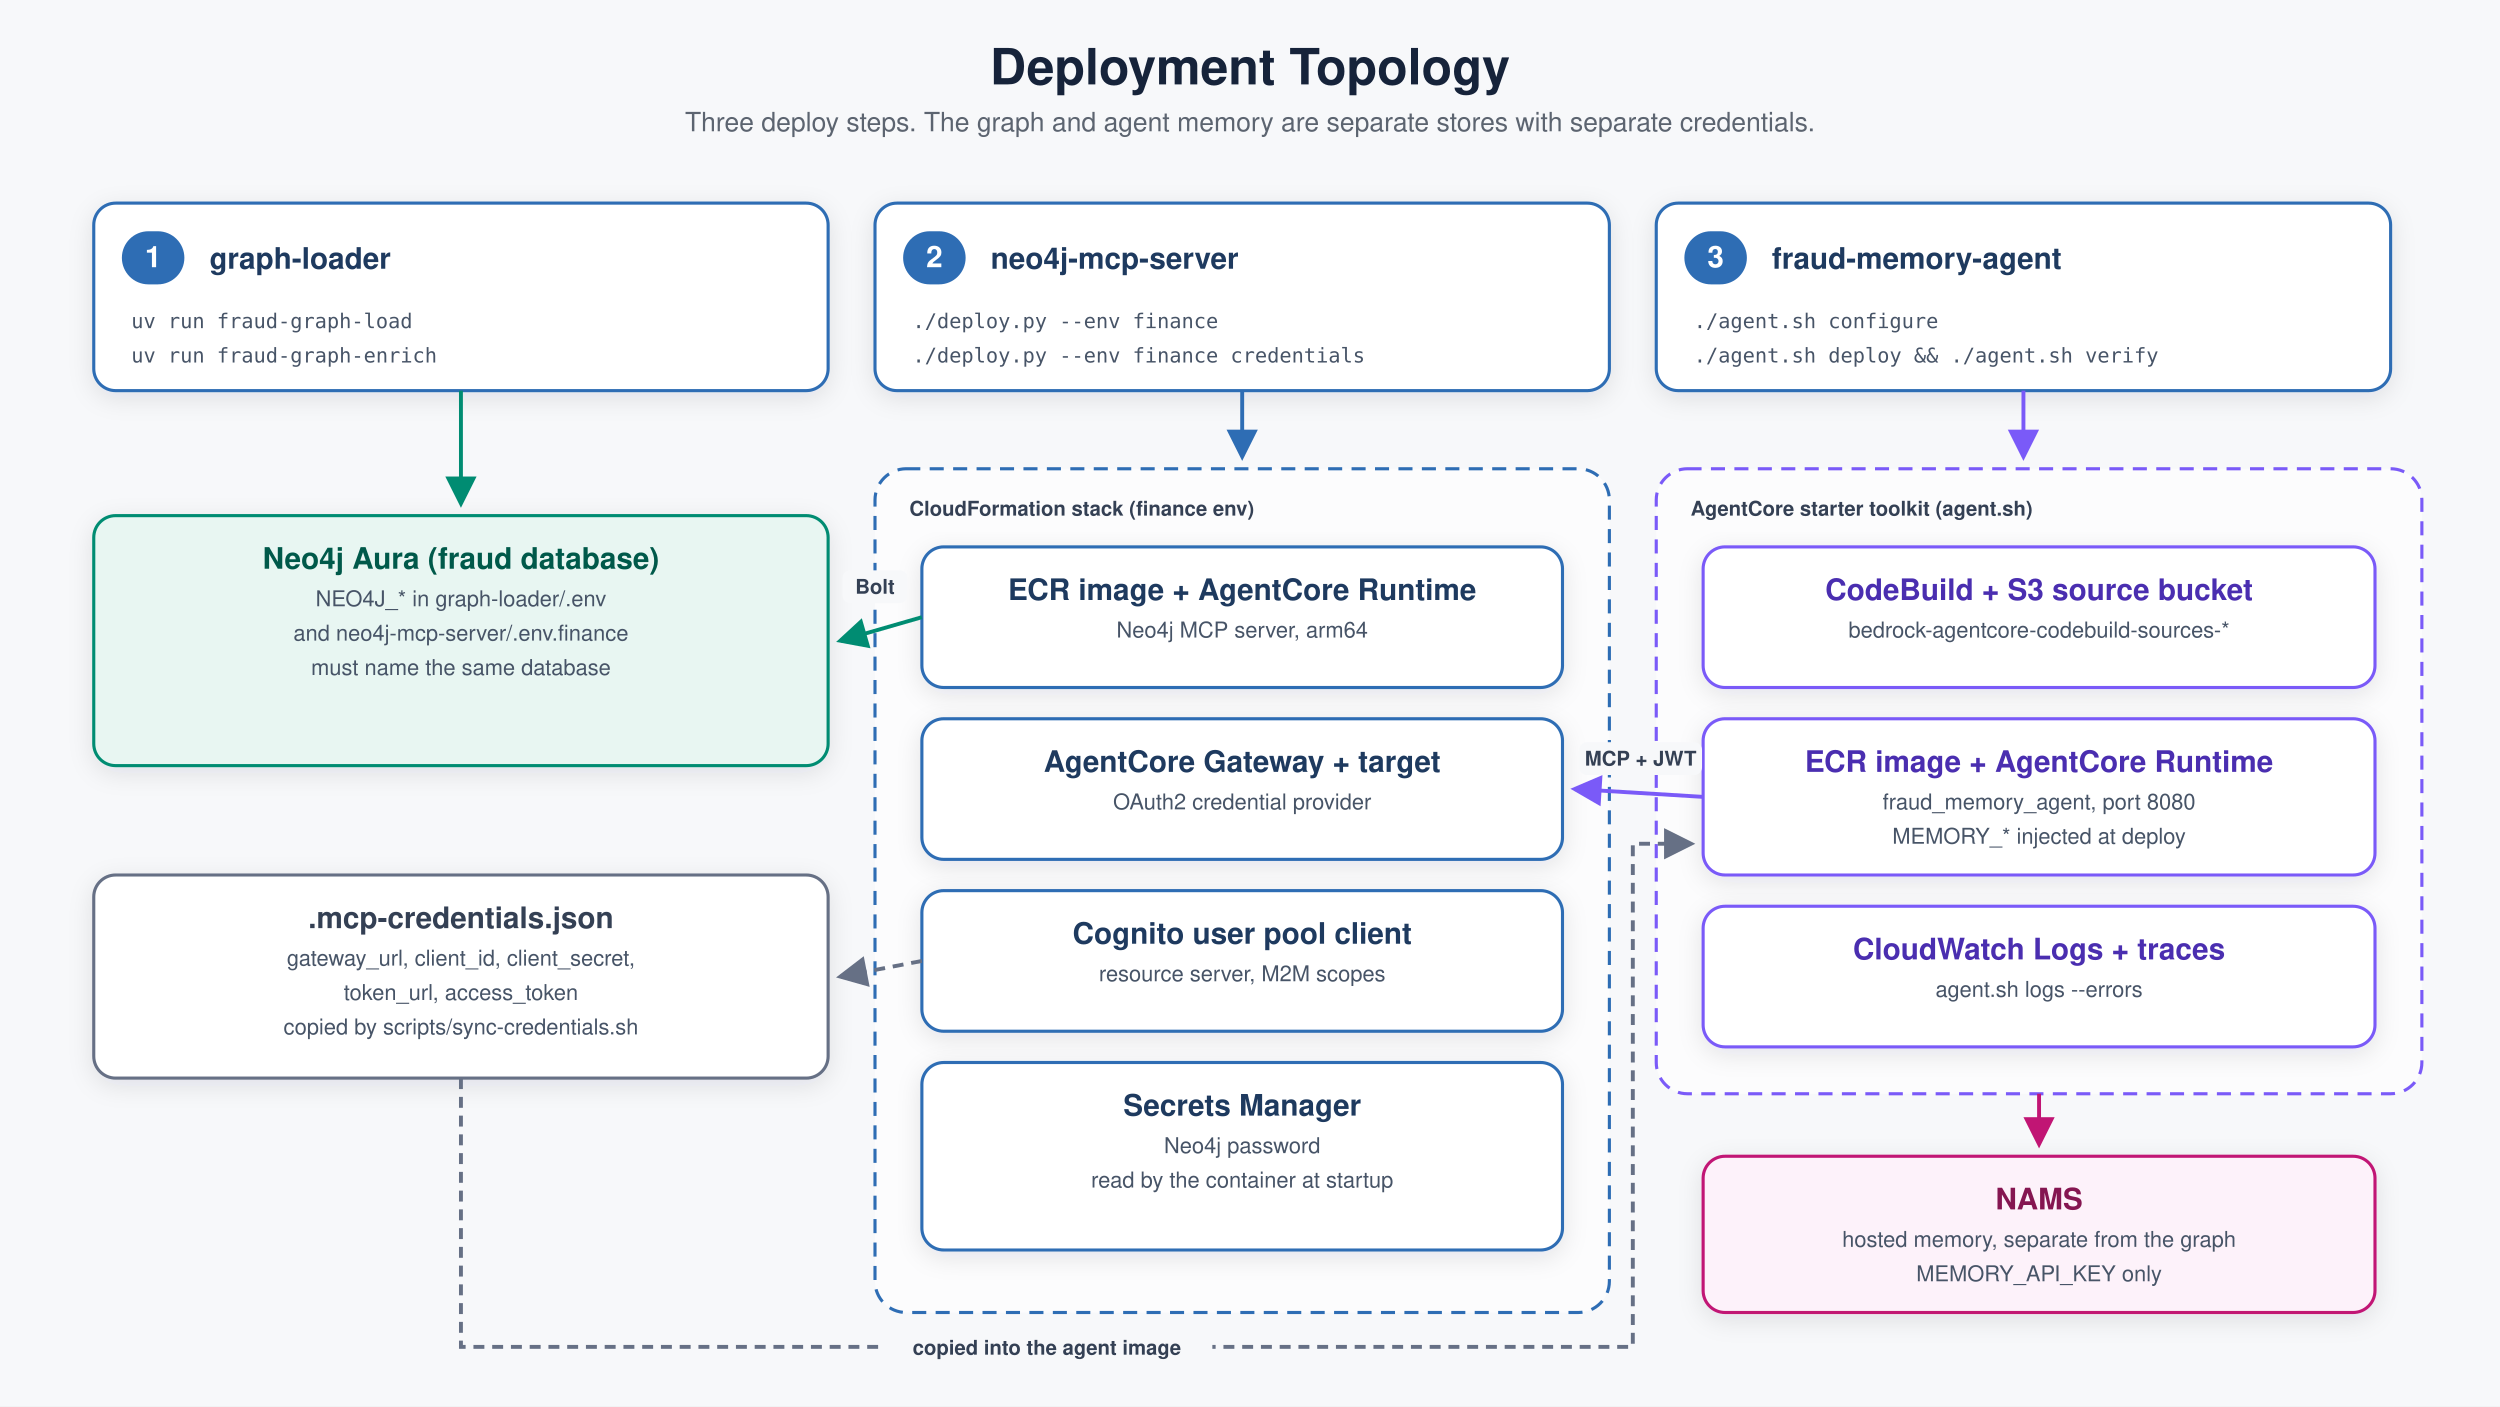
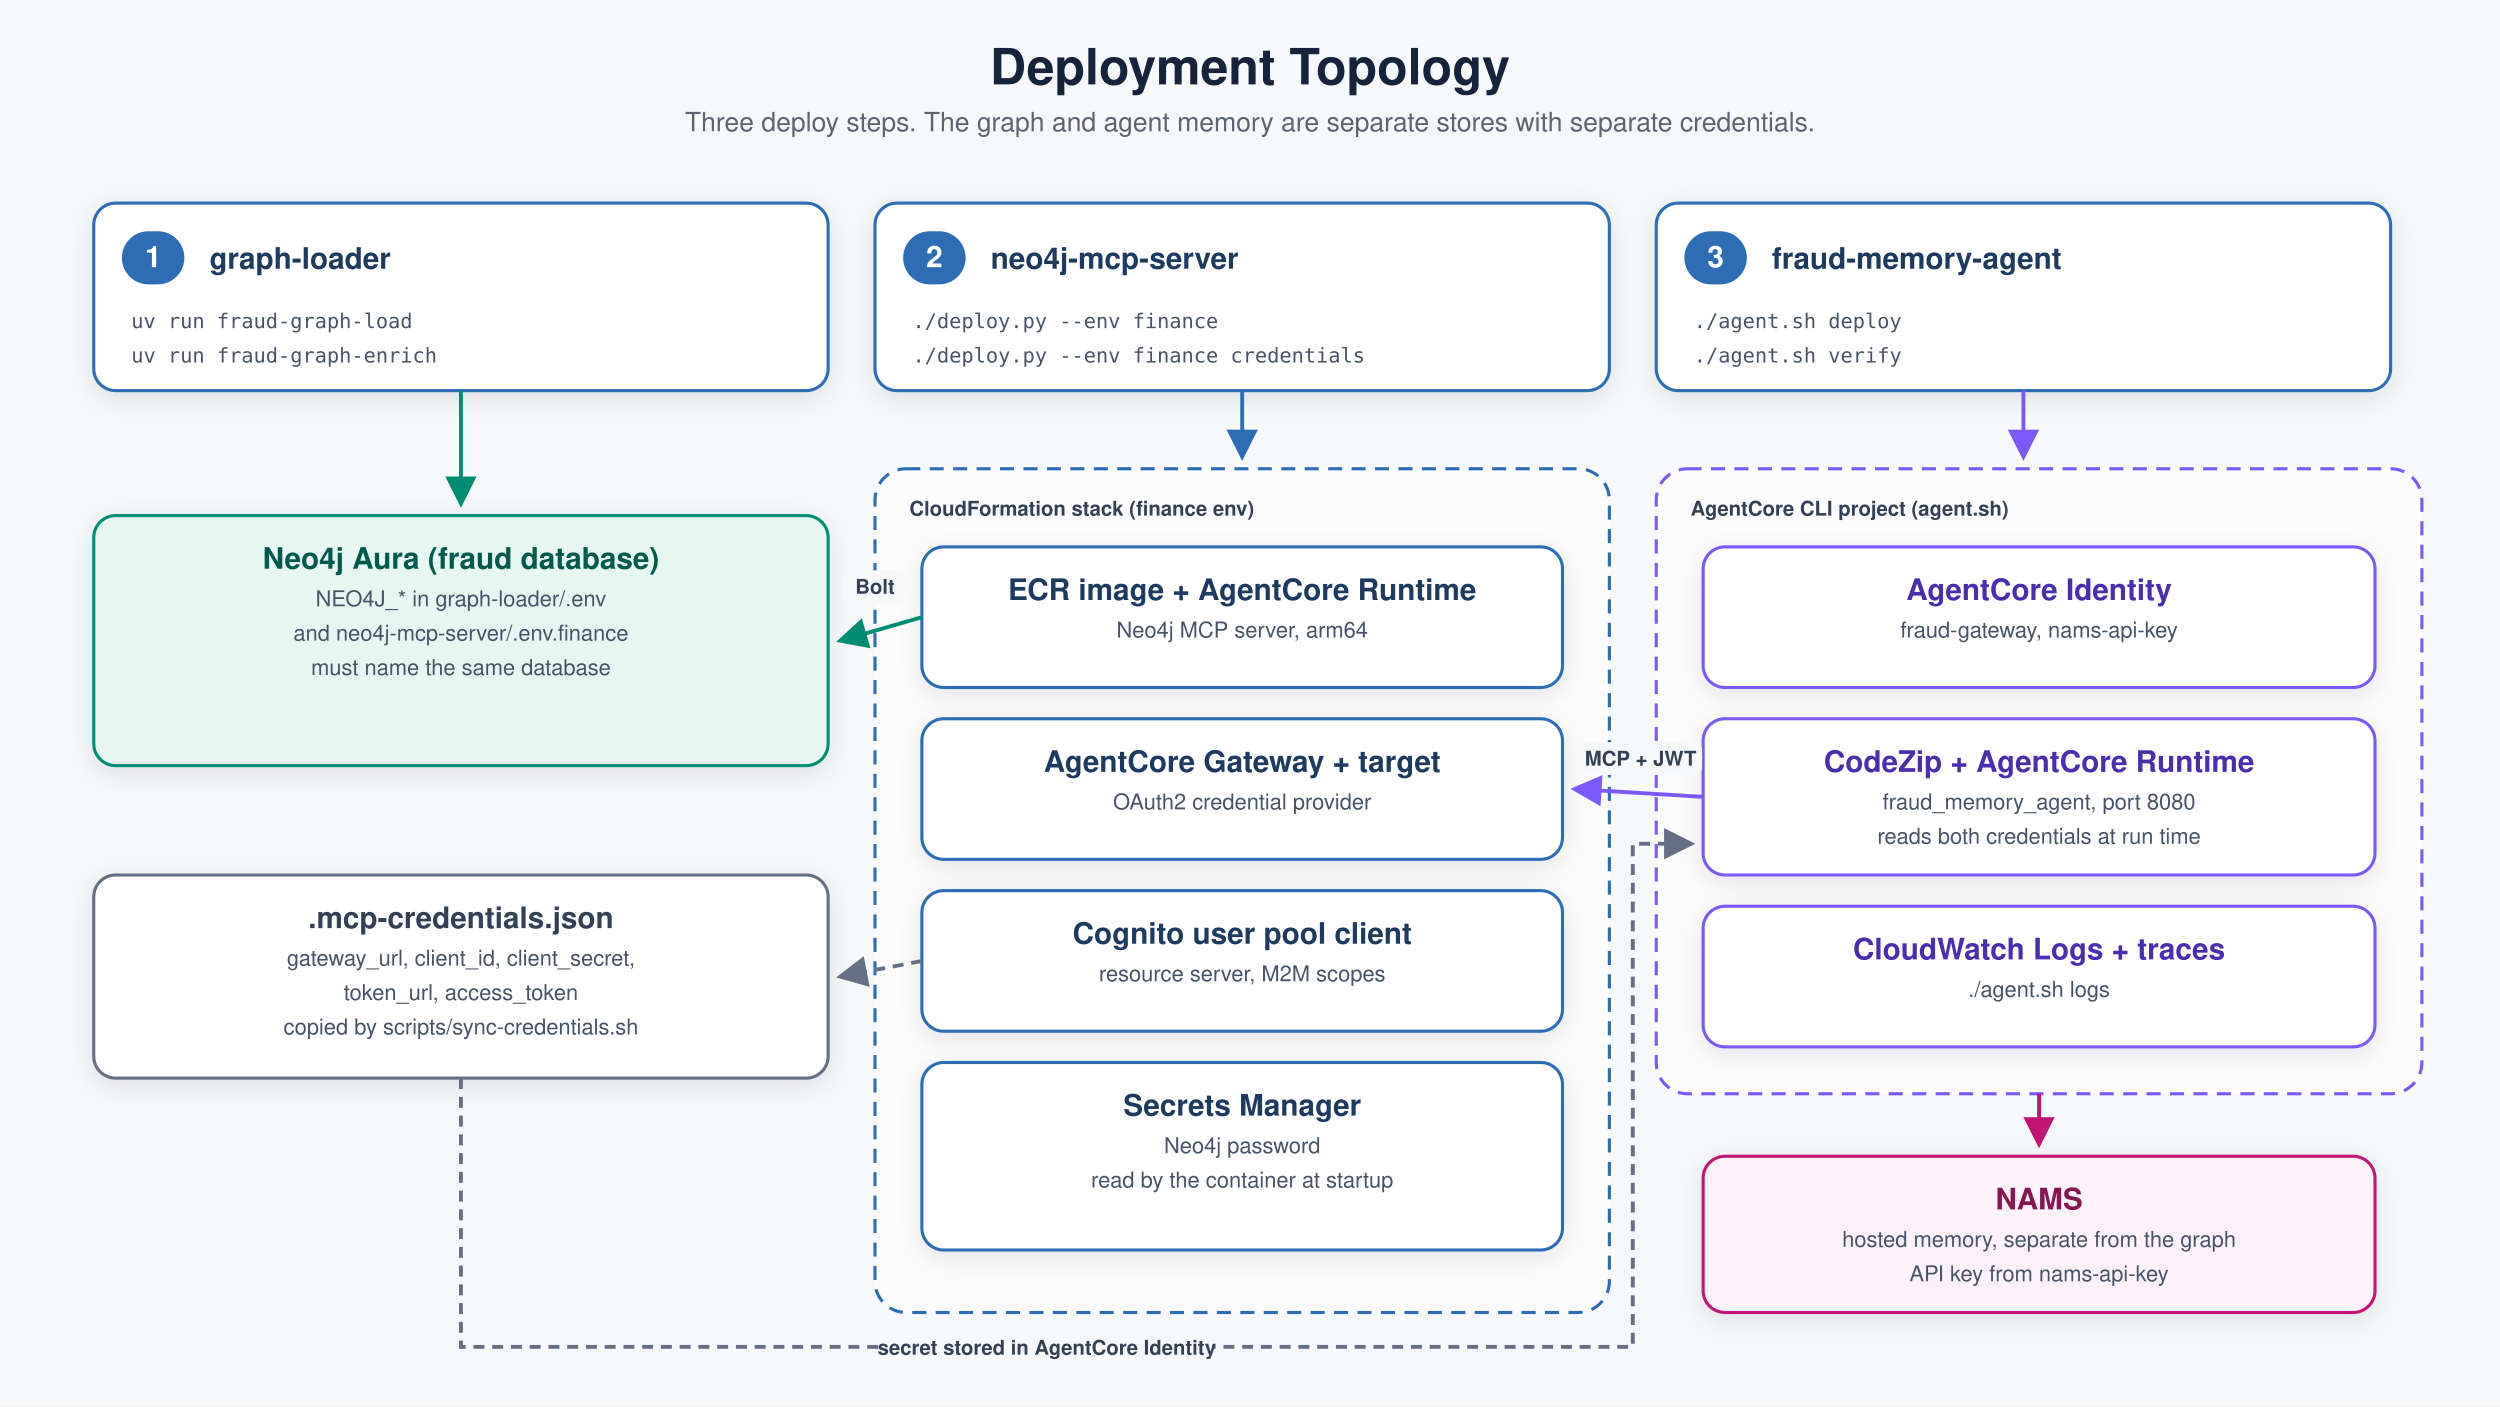
<svg xmlns="http://www.w3.org/2000/svg" width="1600" height="900" viewBox="0 0 1600 900" font-family="'Helvetica Neue', Helvetica, Arial, sans-serif">
  <style>
    .h1 { font-size: 32px; font-weight: 700; fill: #16233A; }
    .sub { font-size: 17px; fill: #5C6470; }
    .t { font-size: 19px; font-weight: 700; }
    .s { font-size: 14px; fill: #475467; }
    .m { font-size: 13px; fill: #475467; font-family: Menlo, Consolas, monospace; }
    .lbl { font-size: 13px; font-weight: 600; fill: #344054; }
  </style>
  <defs>
    <filter id="shadow" x="-15%" y="-15%" width="130%" height="140%">
      <feDropShadow dx="0" dy="4" stdDeviation="8" flood-color="#101828" flood-opacity="0.10" />
    </filter>
    <marker id="a-blue" viewBox="0 0 10 10" refX="8.5" refY="5" markerWidth="8" markerHeight="8" orient="auto-start-reverse">
      <path d="M0,0 L10,5 L0,10 Z" fill="#2E6DB4" />
    </marker>
    <marker id="a-teal" viewBox="0 0 10 10" refX="8.5" refY="5" markerWidth="8" markerHeight="8" orient="auto-start-reverse">
      <path d="M0,0 L10,5 L0,10 Z" fill="#008C72" />
    </marker>
    <marker id="a-orange" viewBox="0 0 10 10" refX="8.5" refY="5" markerWidth="8" markerHeight="8" orient="auto-start-reverse">
      <path d="M0,0 L10,5 L0,10 Z" fill="#D97706" />
    </marker>
    <marker id="a-purple" viewBox="0 0 10 10" refX="8.5" refY="5" markerWidth="8" markerHeight="8" orient="auto-start-reverse">
      <path d="M0,0 L10,5 L0,10 Z" fill="#7A5AF8" />
    </marker>
    <marker id="a-pink" viewBox="0 0 10 10" refX="8.5" refY="5" markerWidth="8" markerHeight="8" orient="auto-start-reverse">
      <path d="M0,0 L10,5 L0,10 Z" fill="#C11574" />
    </marker>
    <marker id="a-slate" viewBox="0 0 10 10" refX="8.5" refY="5" markerWidth="8" markerHeight="8" orient="auto-start-reverse">
      <path d="M0,0 L10,5 L0,10 Z" fill="#667085" />
    </marker>
  </defs>
  <rect width="1600" height="900" fill="#F7F8FA" />
  <text x="800" y="54" text-anchor="middle" class="h1">Deployment Topology</text>
  <text x="800" y="84" text-anchor="middle" class="sub">Three deploy steps. The graph and agent memory are separate stores with separate credentials.</text>
  <rect x="60" y="130" width="470" height="120" rx="14" fill="#FFFFFF" stroke="#2E6DB4" stroke-width="2" filter="url(#shadow)" />
  <rect x="78" y="148" width="40" height="34" rx="17" fill="#2E6DB4" />
  <text x="98" y="171" text-anchor="middle" class="t" fill="#FFFFFF">1</text>
  <text x="134" y="172" text-anchor="start" class="t" fill="#1E3A5F">graph-loader</text>
  <text x="84" y="210" text-anchor="start" class="m">uv run fraud-graph-load</text>
  <text x="84" y="232" text-anchor="start" class="m">uv run fraud-graph-enrich</text>
  <rect x="560" y="130" width="470" height="120" rx="14" fill="#FFFFFF" stroke="#2E6DB4" stroke-width="2" filter="url(#shadow)" />
  <rect x="578" y="148" width="40" height="34" rx="17" fill="#2E6DB4" />
  <text x="598" y="171" text-anchor="middle" class="t" fill="#FFFFFF">2</text>
  <text x="634" y="172" text-anchor="start" class="t" fill="#1E3A5F">neo4j-mcp-server</text>
  <text x="584" y="210" text-anchor="start" class="m">./deploy.py --env finance</text>
  <text x="584" y="232" text-anchor="start" class="m">./deploy.py --env finance credentials</text>
  <rect x="1060" y="130" width="470" height="120" rx="14" fill="#FFFFFF" stroke="#2E6DB4" stroke-width="2" filter="url(#shadow)" />
  <rect x="1078" y="148" width="40" height="34" rx="17" fill="#2E6DB4" />
  <text x="1098" y="171" text-anchor="middle" class="t" fill="#FFFFFF">3</text>
  <text x="1134" y="172" text-anchor="start" class="t" fill="#1E3A5F">fraud-memory-agent</text>
-   <text x="1084" y="210" text-anchor="start" class="m">./agent.sh configure</text>
-   <text x="1084" y="232" text-anchor="start" class="m">./agent.sh deploy &amp;&amp; ./agent.sh verify</text>
+   <text x="1084" y="210" text-anchor="start" class="m">./agent.sh deploy</text>
+   <text x="1084" y="232" text-anchor="start" class="m">./agent.sh verify</text>
  <rect x="60" y="330" width="470" height="160" rx="14" fill="#E8F6F2" stroke="#008C72" stroke-width="2" filter="url(#shadow)" />
  <text x="295" y="364" text-anchor="middle" class="t" fill="#00594A">Neo4j Aura (fraud database)</text>
  <text x="295" y="388" text-anchor="middle" class="s">NEO4J_* in graph-loader/.env</text>
  <text x="295" y="410" text-anchor="middle" class="s">and neo4j-mcp-server/.env.finance</text>
  <text x="295" y="432" text-anchor="middle" class="s">must name the same database</text>
  <path d="M295,250 L295,322" fill="none" stroke="#008C72" stroke-width="2.5" marker-end="url(#a-teal)" />
  <rect x="560" y="300" width="470" height="540" rx="20" fill="#FFFFFF" fill-opacity="0.6" stroke="#2E6DB4" stroke-width="2" stroke-dasharray="9 6" />
  <text x="582" y="330" text-anchor="start" class="lbl" fill="#1E3A5F" font-size="15">CloudFormation stack (finance env)</text>
  <rect x="590" y="350" width="410" height="90" rx="14" fill="#FFFFFF" stroke="#2E6DB4" stroke-width="2" filter="url(#shadow)" />
  <text x="795" y="384" text-anchor="middle" class="t" fill="#1E3A5F">ECR image + AgentCore Runtime</text>
  <text x="795" y="408" text-anchor="middle" class="s">Neo4j MCP server, arm64</text>
  <rect x="590" y="460" width="410" height="90" rx="14" fill="#FFFFFF" stroke="#2E6DB4" stroke-width="2" filter="url(#shadow)" />
  <text x="795" y="494" text-anchor="middle" class="t" fill="#1E3A5F">AgentCore Gateway + target</text>
  <text x="795" y="518" text-anchor="middle" class="s">OAuth2 credential provider</text>
  <rect x="590" y="570" width="410" height="90" rx="14" fill="#FFFFFF" stroke="#2E6DB4" stroke-width="2" filter="url(#shadow)" />
  <text x="795" y="604" text-anchor="middle" class="t" fill="#1E3A5F">Cognito user pool client</text>
  <text x="795" y="628" text-anchor="middle" class="s">resource server, M2M scopes</text>
  <rect x="590" y="680" width="410" height="120" rx="14" fill="#FFFFFF" stroke="#2E6DB4" stroke-width="2" filter="url(#shadow)" />
  <text x="795" y="714" text-anchor="middle" class="t" fill="#1E3A5F">Secrets Manager</text>
  <text x="795" y="738" text-anchor="middle" class="s">Neo4j password</text>
  <text x="795" y="760" text-anchor="middle" class="s">read by the container at startup</text>
  <path d="M795,250 L795,292" fill="none" stroke="#2E6DB4" stroke-width="2.5" marker-end="url(#a-blue)" />
  <path d="M590,395 L538,410" fill="none" stroke="#008C72" stroke-width="2.5" marker-end="url(#a-teal)" />
  <rect x="539.2" y="365" width="41.6" height="21" rx="5" fill="#F7F8FA" />
  <text x="560" y="380" text-anchor="middle" class="lbl">Bolt</text>
  <rect x="60" y="560" width="470" height="130" rx="14" fill="#FFFFFF" stroke="#667085" stroke-width="2" filter="url(#shadow)" />
  <text x="295" y="594" text-anchor="middle" class="t" fill="#344054">.mcp-credentials.json</text>
  <text x="295" y="618" text-anchor="middle" class="s">gateway_url, client_id, client_secret,</text>
  <text x="295" y="640" text-anchor="middle" class="s">token_url, access_token</text>
  <text x="295" y="662" text-anchor="middle" class="s">copied by scripts/sync-credentials.sh</text>
  <path d="M590,615 L538,625" fill="none" stroke="#667085" stroke-width="2.5" stroke-dasharray="7 5" marker-end="url(#a-slate)" />
  <rect x="1060" y="300" width="490" height="400" rx="20" fill="#FFFFFF" fill-opacity="0.6" stroke="#7A5AF8" stroke-width="2" stroke-dasharray="9 6" />
-   <text x="1082" y="330" text-anchor="start" class="lbl" fill="#4A2EB0" font-size="15">AgentCore starter toolkit (agent.sh)</text>
+   <text x="1082" y="330" text-anchor="start" class="lbl" fill="#4A2EB0" font-size="15">AgentCore CLI project (agent.sh)</text>
  <rect x="1090" y="350" width="430" height="90" rx="14" fill="#FFFFFF" stroke="#7A5AF8" stroke-width="2" filter="url(#shadow)" />
-   <text x="1305" y="384" text-anchor="middle" class="t" fill="#4A2EB0">CodeBuild + S3 source bucket</text>
-   <text x="1305" y="408" text-anchor="middle" class="s">bedrock-agentcore-codebuild-sources-*</text>
+   <text x="1305" y="384" text-anchor="middle" class="t" fill="#4A2EB0">AgentCore Identity</text>
+   <text x="1305" y="408" text-anchor="middle" class="s">fraud-gateway, nams-api-key</text>
  <rect x="1090" y="460" width="430" height="100" rx="14" fill="#FFFFFF" stroke="#7A5AF8" stroke-width="2" filter="url(#shadow)" />
-   <text x="1305" y="494" text-anchor="middle" class="t" fill="#4A2EB0">ECR image + AgentCore Runtime</text>
+   <text x="1305" y="494" text-anchor="middle" class="t" fill="#4A2EB0">CodeZip + AgentCore Runtime</text>
  <text x="1305" y="518" text-anchor="middle" class="s">fraud_memory_agent, port 8080</text>
-   <text x="1305" y="540" text-anchor="middle" class="s">MEMORY_* injected at deploy</text>
+   <text x="1305" y="540" text-anchor="middle" class="s">reads both credentials at run time</text>
  <rect x="1090" y="580" width="430" height="90" rx="14" fill="#FFFFFF" stroke="#7A5AF8" stroke-width="2" filter="url(#shadow)" />
  <text x="1305" y="614" text-anchor="middle" class="t" fill="#4A2EB0">CloudWatch Logs + traces</text>
-   <text x="1305" y="638" text-anchor="middle" class="s">agent.sh logs --errors</text>
+   <text x="1305" y="638" text-anchor="middle" class="s">./agent.sh logs</text>
  <path d="M1295,250 L1295,292" fill="none" stroke="#7A5AF8" stroke-width="2.5" marker-end="url(#a-purple)" />
  <path d="M1090,510 L1008,505" fill="none" stroke="#7A5AF8" stroke-width="2.5" marker-end="url(#a-purple)" />
  <rect x="1010.7" y="475" width="78.6" height="21" rx="5" fill="#F7F8FA" />
  <text x="1050" y="490" text-anchor="middle" class="lbl">MCP + JWT</text>
  <path d="M295,690 L295,862 L1045,862 L1045,540 L1082,540" fill="none" stroke="#667085" stroke-width="2.5" stroke-dasharray="7 5" marker-end="url(#a-slate)" />
  <rect x="564.1" y="852" width="211.8" height="21" rx="5" fill="#F7F8FA" />
-   <text x="670" y="867" text-anchor="middle" class="lbl">copied into the agent image</text>
+   <text x="670" y="867" text-anchor="middle" class="lbl">secret stored in AgentCore Identity</text>
  <rect x="1090" y="740" width="430" height="100" rx="14" fill="#FDF2FA" stroke="#C11574" stroke-width="2" filter="url(#shadow)" />
  <text x="1305" y="774" text-anchor="middle" class="t" fill="#851651">NAMS</text>
  <text x="1305" y="798" text-anchor="middle" class="s">hosted memory, separate from the graph</text>
-   <text x="1305" y="820" text-anchor="middle" class="s">MEMORY_API_KEY only</text>
+   <text x="1305" y="820" text-anchor="middle" class="s">API key from nams-api-key</text>
  <path d="M1305,700 L1305,732" fill="none" stroke="#C11574" stroke-width="2.5" marker-end="url(#a-pink)" />
</svg>
